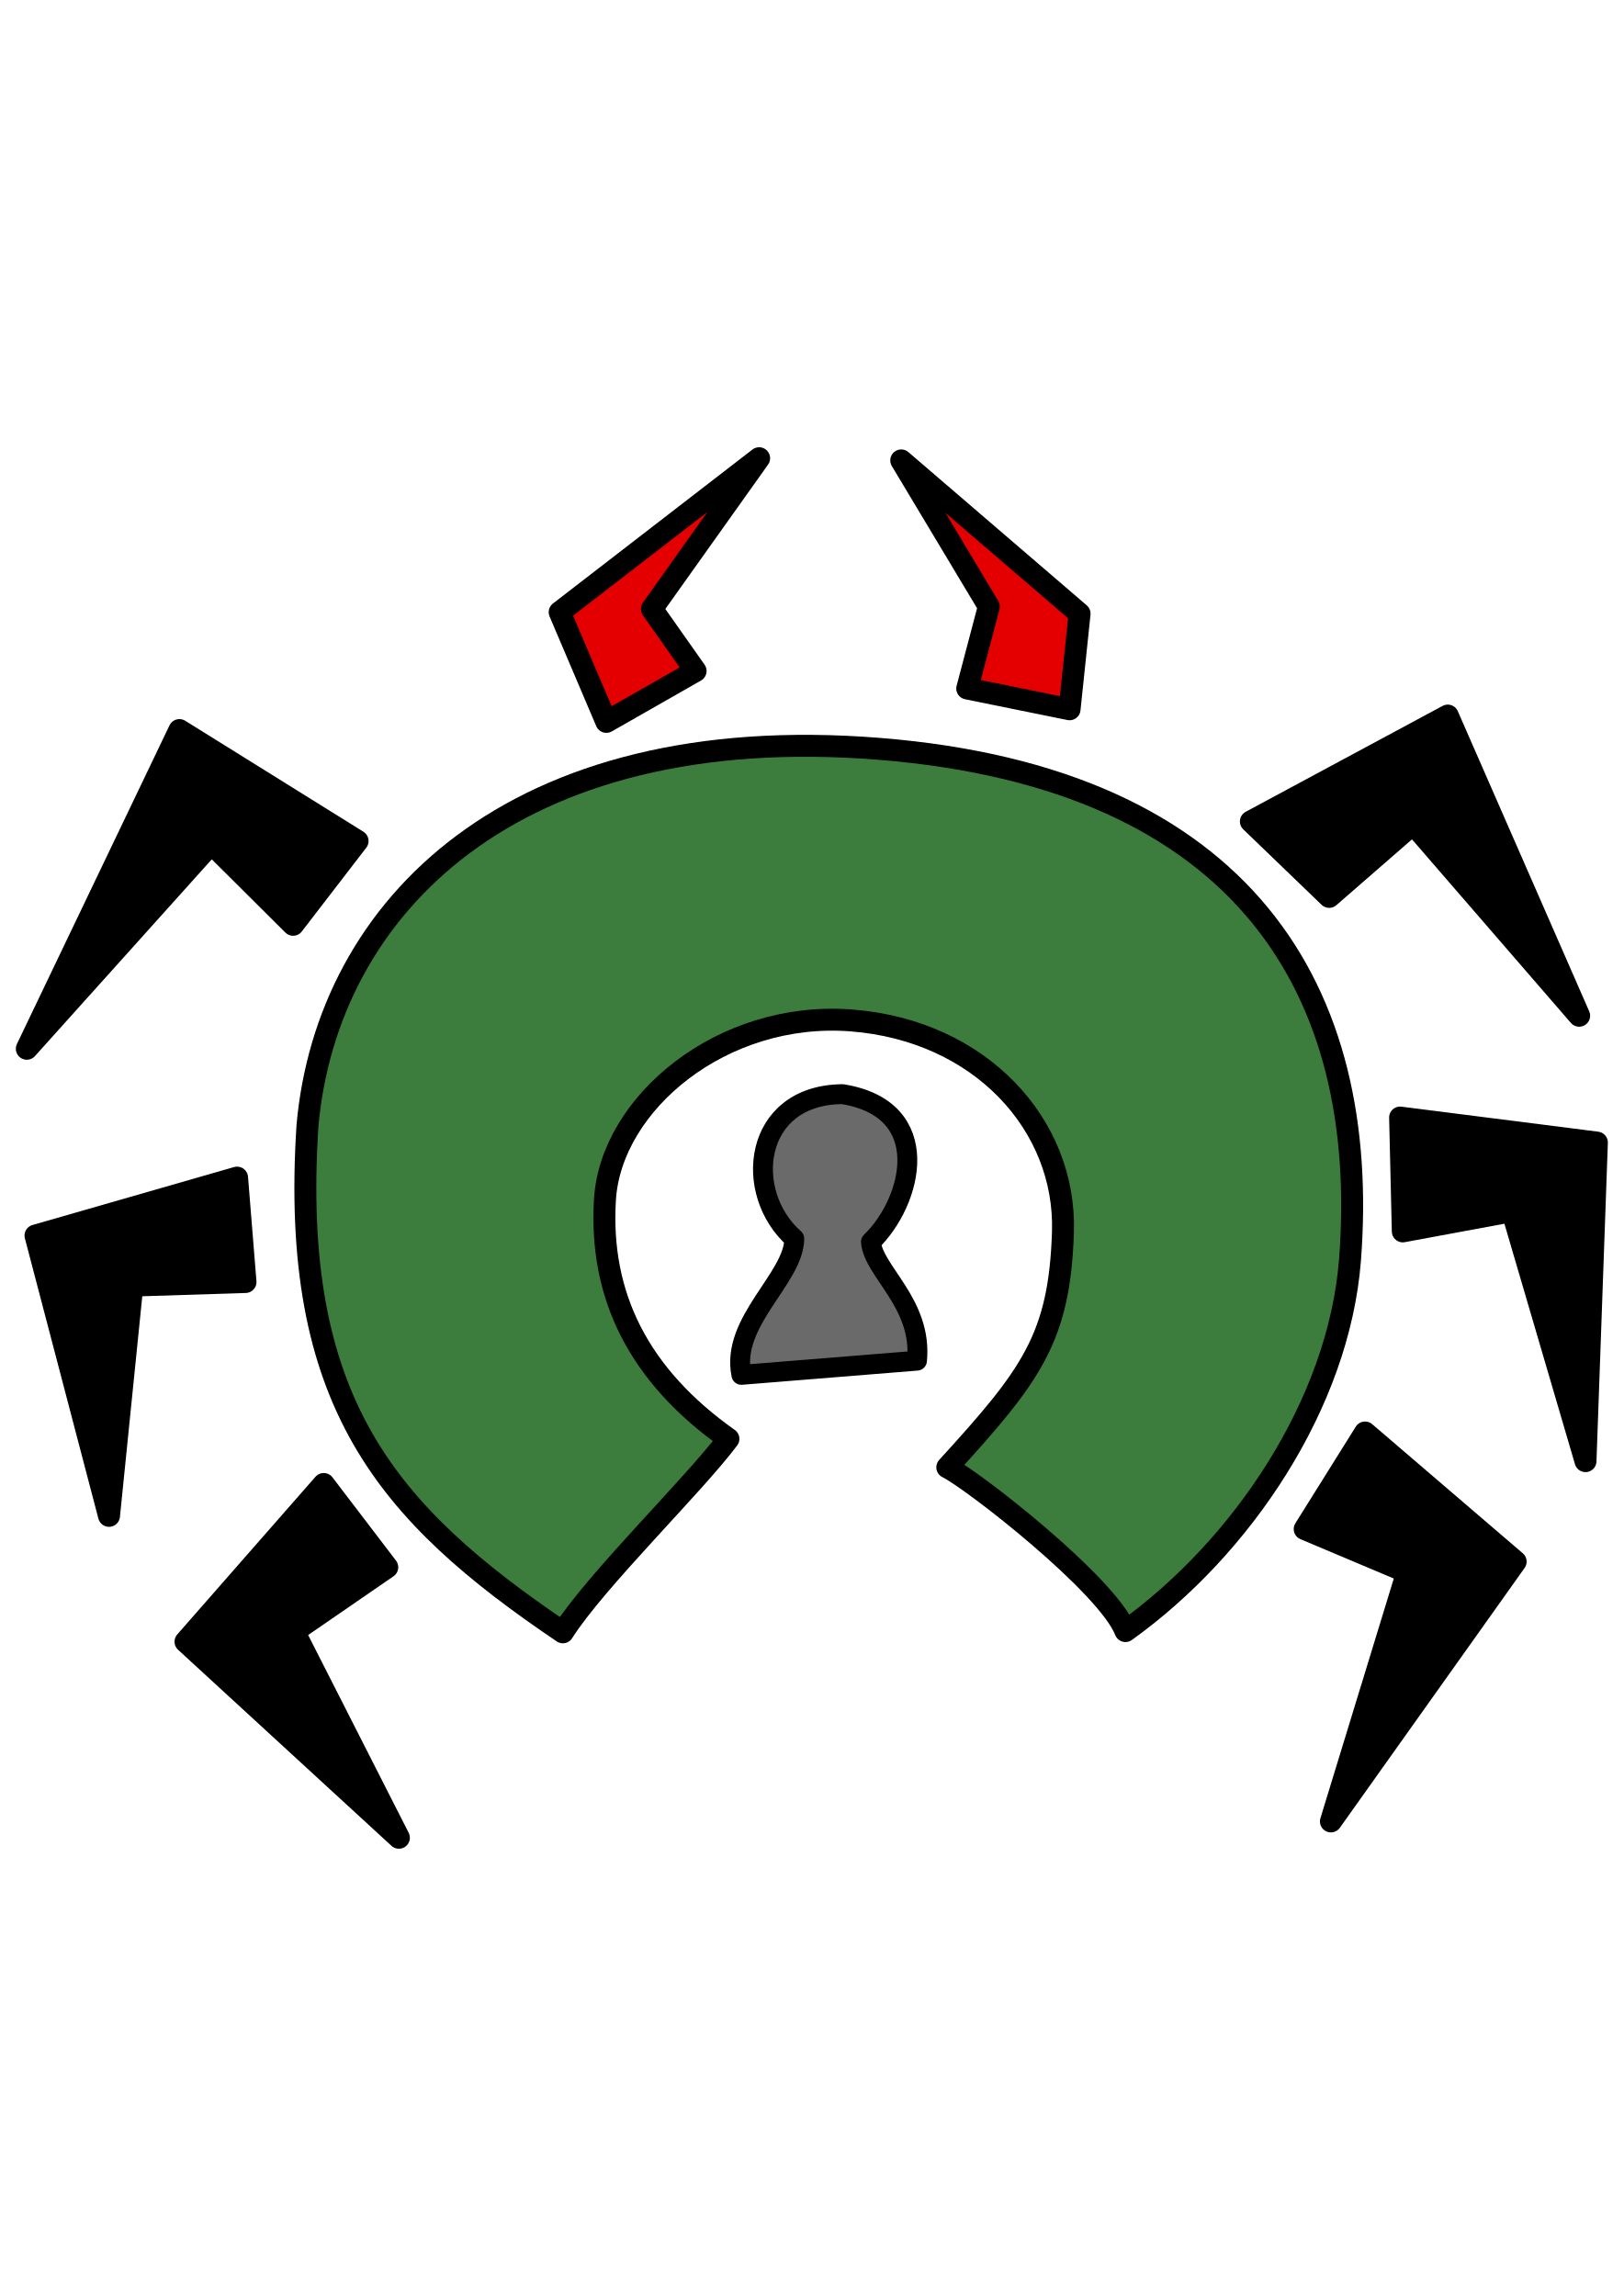
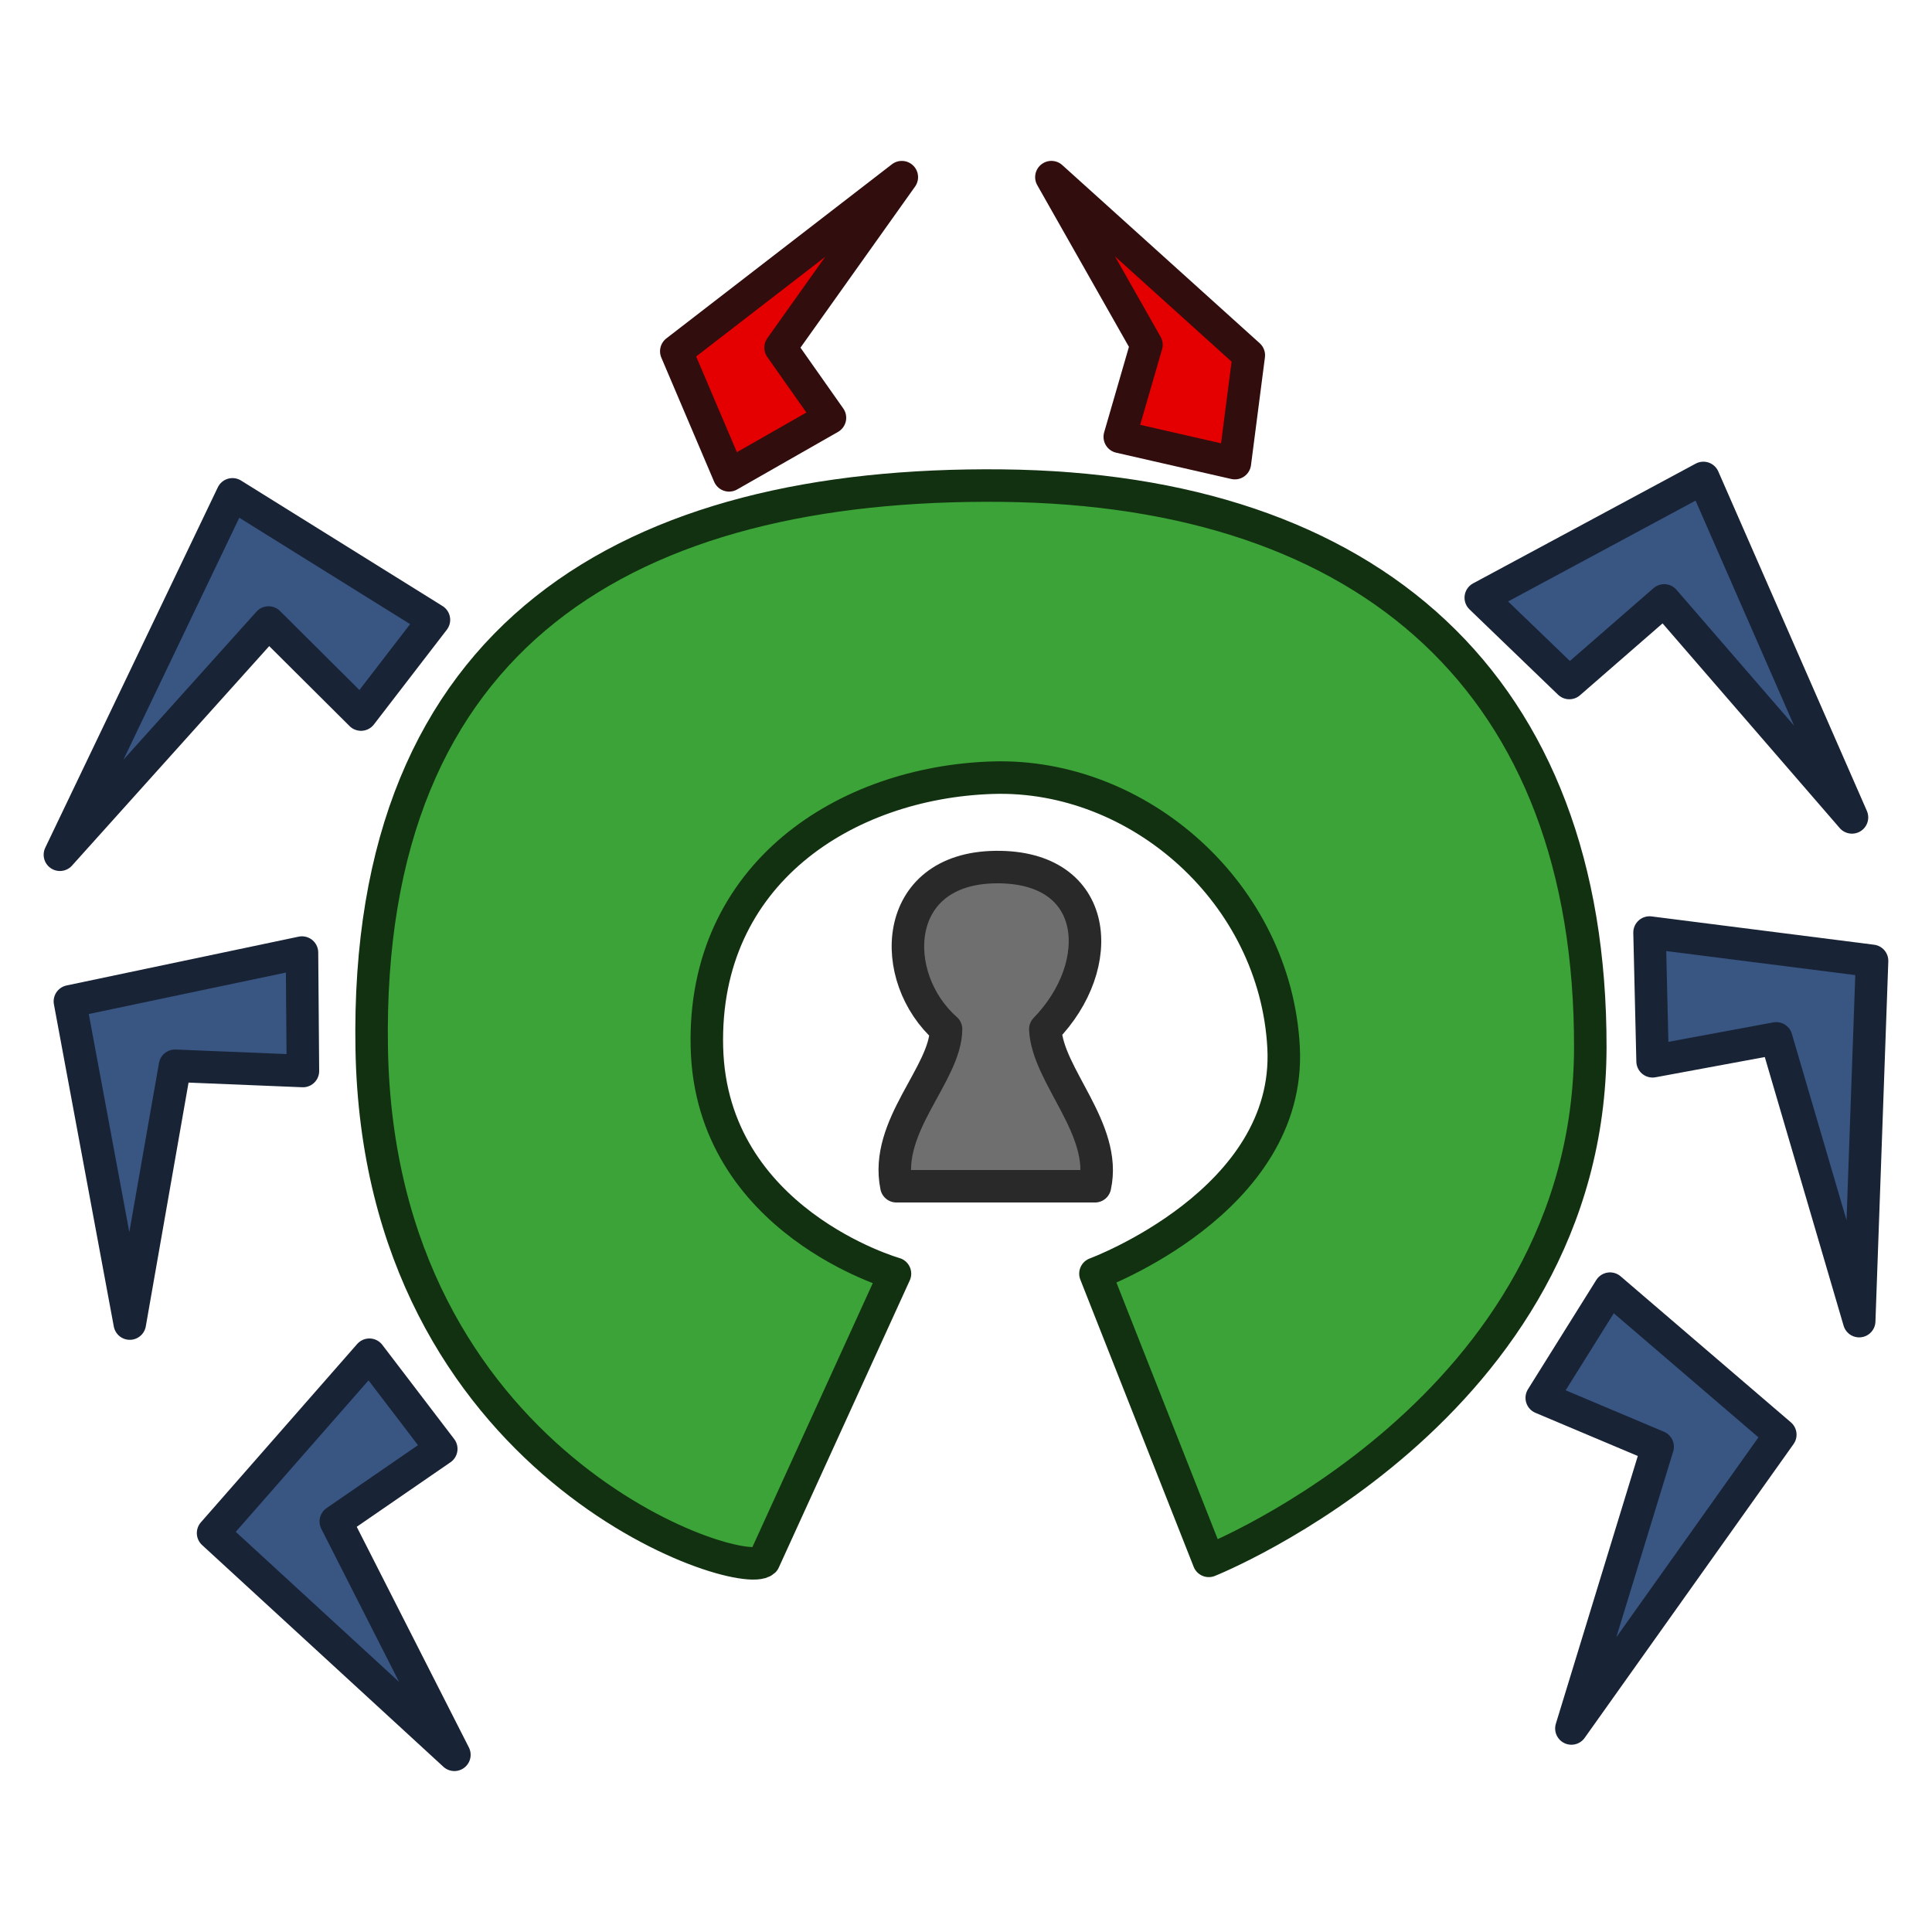
- <svg xmlns="http://www.w3.org/2000/svg" width="210mm" height="297mm" version="1.1" viewBox="0 0 210 297">
-   <g stroke="#000" stroke-linecap="round" stroke-linejoin="round">
-     <g stroke-width="2.837">
-       <path d="m72.797 211.15c4.268-6.723 16.859-18.948 21.413-25.025-11.586-8.192-16.726-18.497-15.969-30.95 0.756-12.453 15.163-24.478 31.883-23.175 16.72 1.299 27.781 13.557 27.351 27.352-0.429 13.795-4.168 18.62-14.959 30.453 3.222 1.587 20.714 15.196 23.044 21.184 15.112-10.822 27.586-29.451 29.039-47.981 2.676-34.691-13.515-62.346-60.894-66.142-47.379-3.796-71.4 20.461-73.939 48.736-2.319 35.768 10.236 50.125 33.032 65.548z" fill="#3c7c3c" />
-       <g fill-rule="evenodd">
-         <path d="m41.87 191.96-17.88 20.401 27.601 25.363-13.565-26.688 12.062-8.304z" />
-         <path d="m46.248 108.79-23.044-14.352-19.737 41.224 23.865-26.562l10.576 10.527z" />
-         <path d="m89.963 86.796-5.65-8.026 13.869-19.497-25.797 19.915 6.038 14.193z" fill="#e40000" />
-         <path d="m116.56 59.556 23.067 19.823-1.295 12.37-13.235-2.688 2.796-10.597z" fill="#e40000" />
-       </g>
-     </g>
-     <g fill-rule="evenodd" stroke-width="2.837">
-       <path d="m161.78 106.26 25.464-13.697 16.995 38.828-21.48-24.818-10.85 9.445z" />
-       <path d="m176.55 185.3 19.476 16.703-23.894 33.607 9.864-32.228-13.255-5.59z" />
-       <path d="m30.662 152.33-26.071 7.496 9.508 36.259 3.016-29.785 14.637-0.465z" />
-       <path d="m181.08 144.56 25.452 3.238-1.472 41.209-9.487-32.341-14.144 2.621z" />
-     </g>
-     <path d="m112.64 160.64c0.295 3.81 6.691 7.972 5.957 15.37l-22.71 1.836c-1.419-6.906 6.798-12.47 6.842-17.621-6.716-5.92-5.382-18.608 6.24-18.69 12.04 1.95 9.074 13.877 3.671 19.105z" fill="#6a6a6a" stroke-width="2.571" />
+ <svg xmlns="http://www.w3.org/2000/svg" width="200mm" height="200mm" version="1.1" viewBox="0 0 200 200">
+   <g stroke-linecap="round" stroke-linejoin="round" stroke-width="3.365">
+     <path d="m153.29 61.873 23.045-12.396 15.381 35.14-19.44-22.461-9.82 8.548z" fill="#395582" fill-rule="evenodd" stroke="#182336" />
+     <path d="m113.35 122.8h-20.553c-1.284-6.25 5.098-11.598 5.138-16.259-6.078-5.358-5.708-16.658 5.138-16.782 10.847-0.124 11.591 10.151 5.138 16.782 0.209 4.809 6.439 10.343 5.138 16.259z" fill="#6f6f6f" stroke="#292929" />
+     <path d="m92.647 131.85s-19.016-5.387-19.468-23.425c-0.452-18.037 14.41-27.438 29.563-27.918 15.153-0.479 29.294 11.985 30.134 27.918 0.84 15.932-19.475 23.425-19.475 23.425l11.733 29.73s39.426-15.708 39.493-53.155c0.066-37.447-22.685-57.762-60.927-58.154-38.242-0.391-65.977 15.128-65.22 58.293 0.756 43.164 38.209 55.264 40.607 53.016z" fill="#3ba337" stroke="#123111" />
+   </g>
+   <g fill-rule="evenodd" stroke-linecap="round" stroke-linejoin="round" stroke-width="3.365">
+     <path d="m38.24 140.24-16.182 18.463 24.98 22.954-12.276-24.154 10.917-7.515z" fill="#395582" stroke="#182336" />
+     <path d="m44.921 64.164-20.856-12.989-17.863 37.308 21.599-24.039 9.572 9.527z" fill="#395582" stroke="#182336" />
+     <path d="m85.917 43.249-5.113-7.264 12.552-17.645-23.347 18.023 5.465 12.845z" fill="#e40000" stroke="#320d0d" />
+     <path d="m108.84 18.338 20.436 18.441-1.443 11.164-11.915-2.722 2.762-9.527z" fill="#e40000" stroke="#320d0d" />
+   </g>
+   <g fill="#395582" fill-rule="evenodd" stroke="#182336" stroke-linecap="round" stroke-linejoin="round" stroke-width="3.365">
+     <path d="m166.67 133.4 17.626 15.116-21.625 30.415 8.927-29.167-11.996-5.059z" />
+     <path d="m31.261 98.61-24.025 5.052 6.199 33.353 4.681-26.687 13.242 0.543z" />
+     <path d="m170.76 96.536 23.035 2.931-1.332 37.295-8.586-29.269-12.801 2.372z" />
  </g>
</svg>
